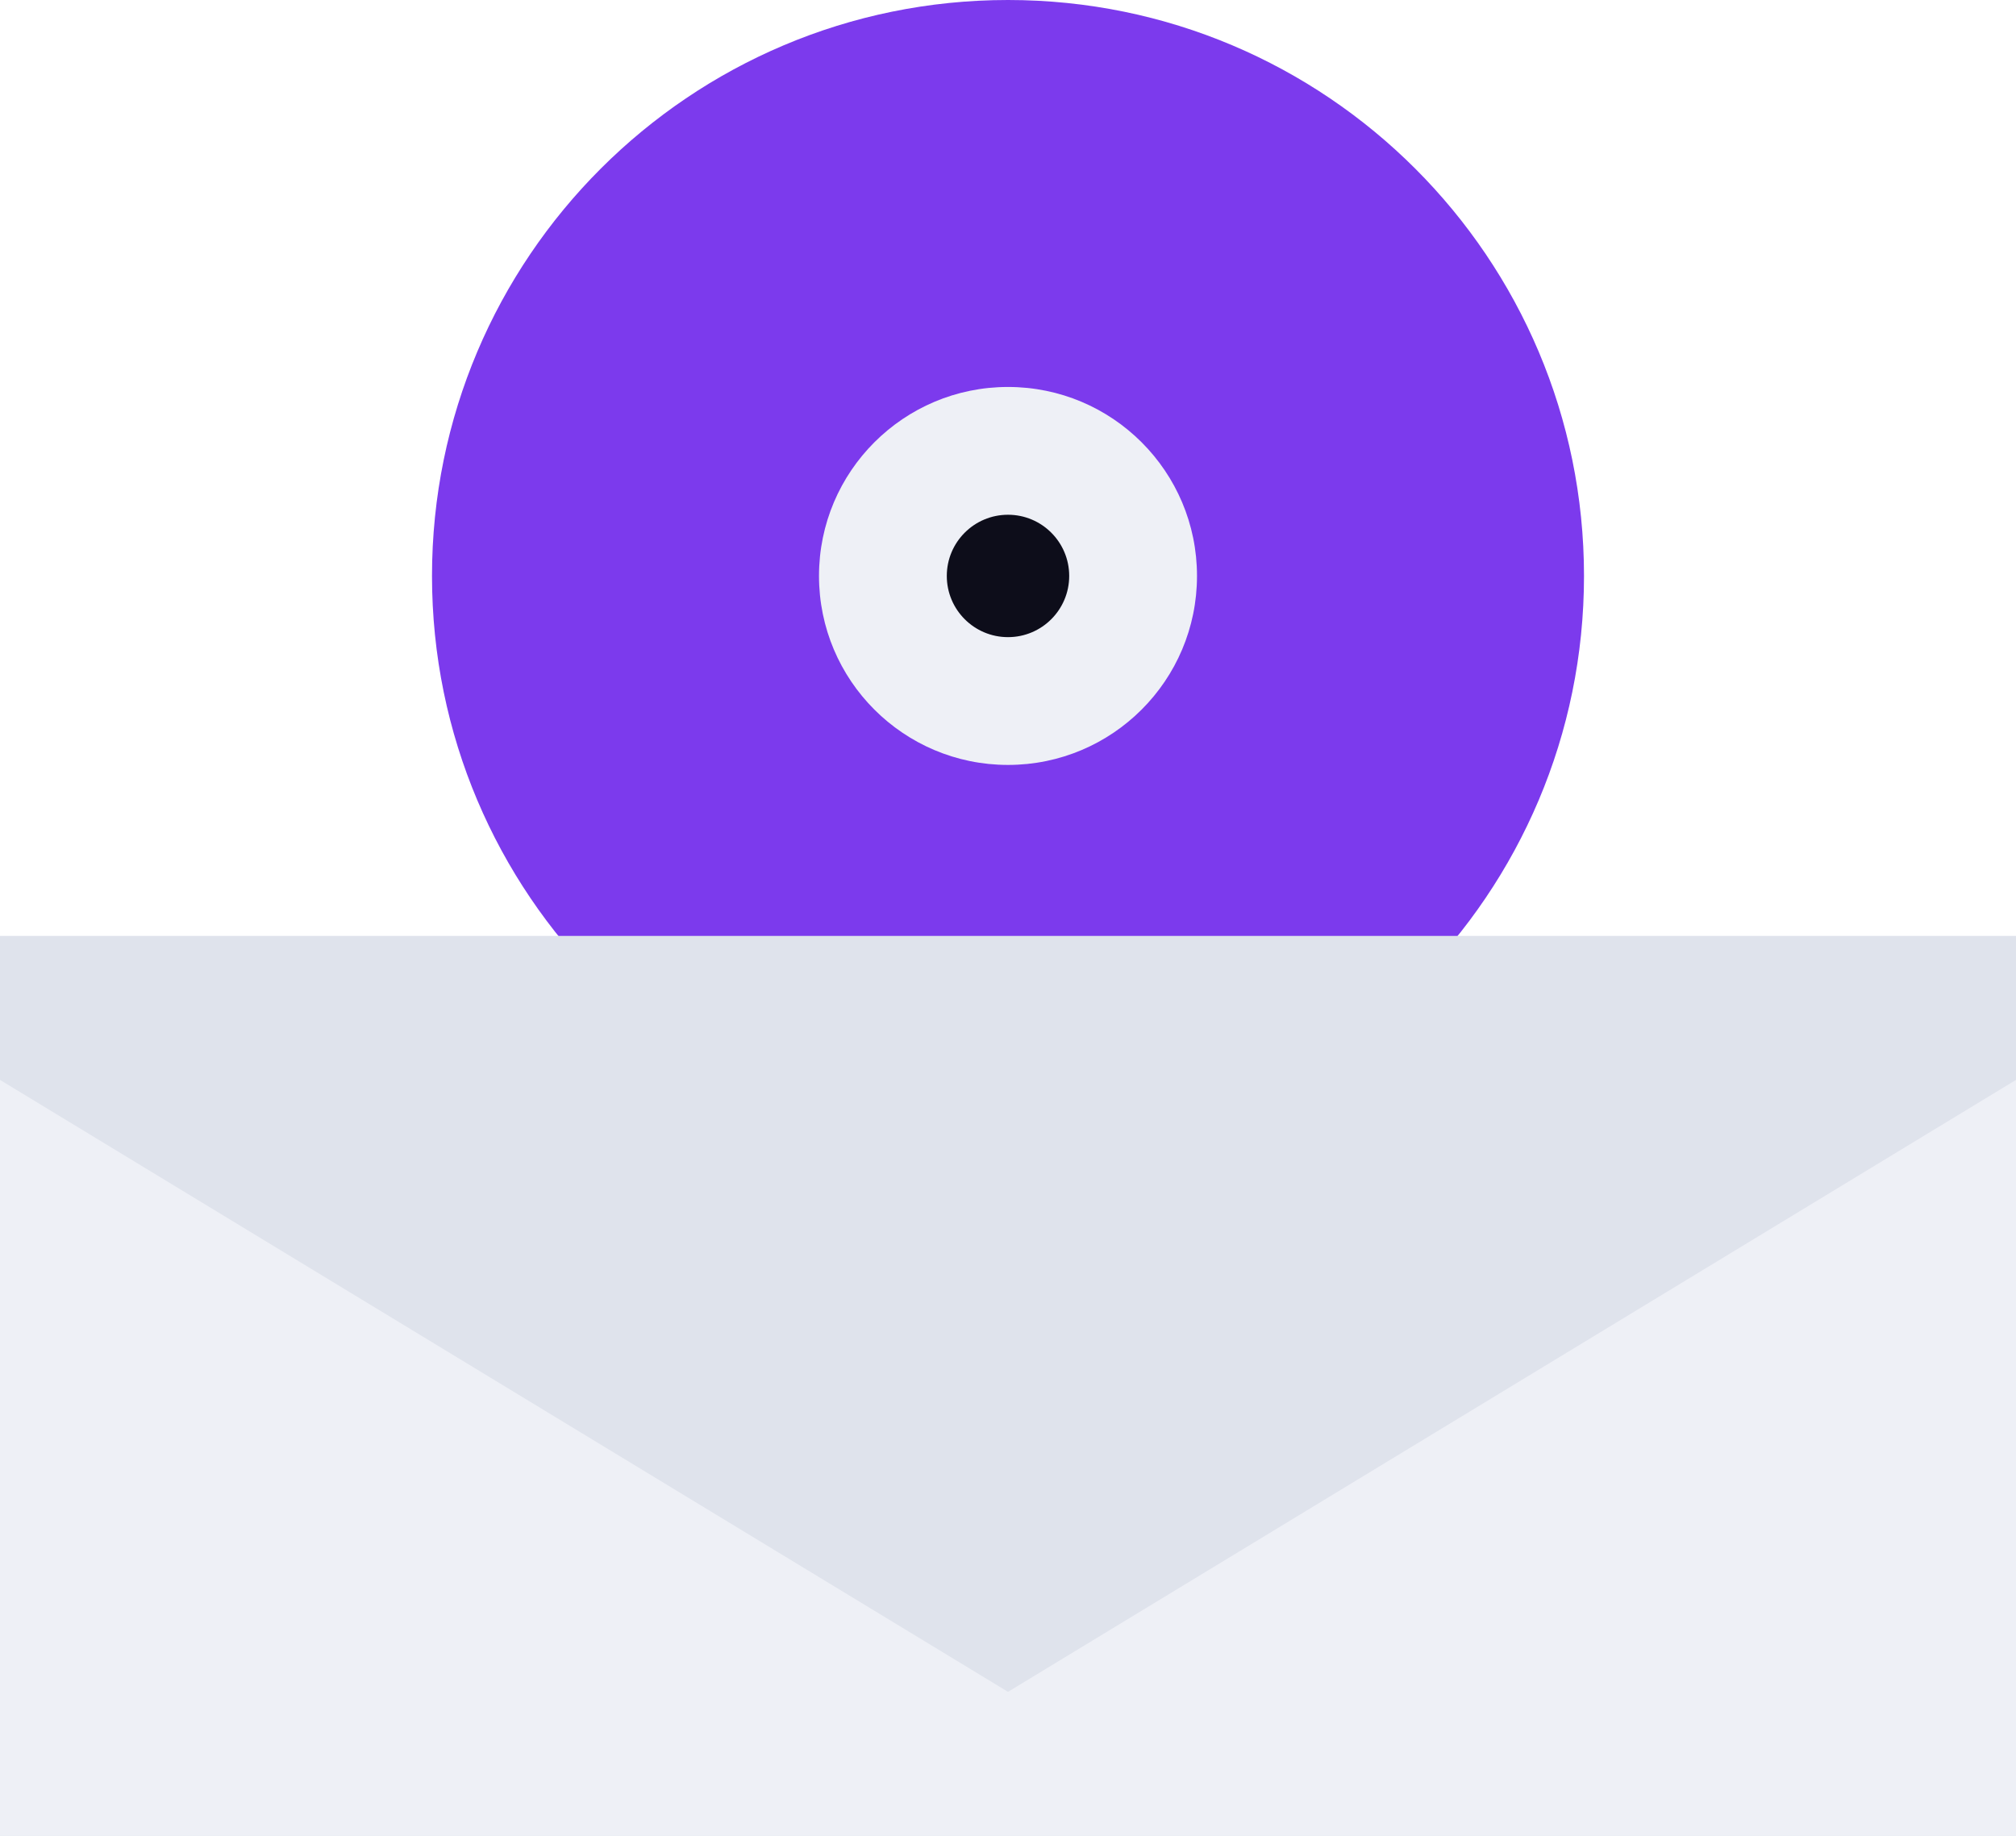
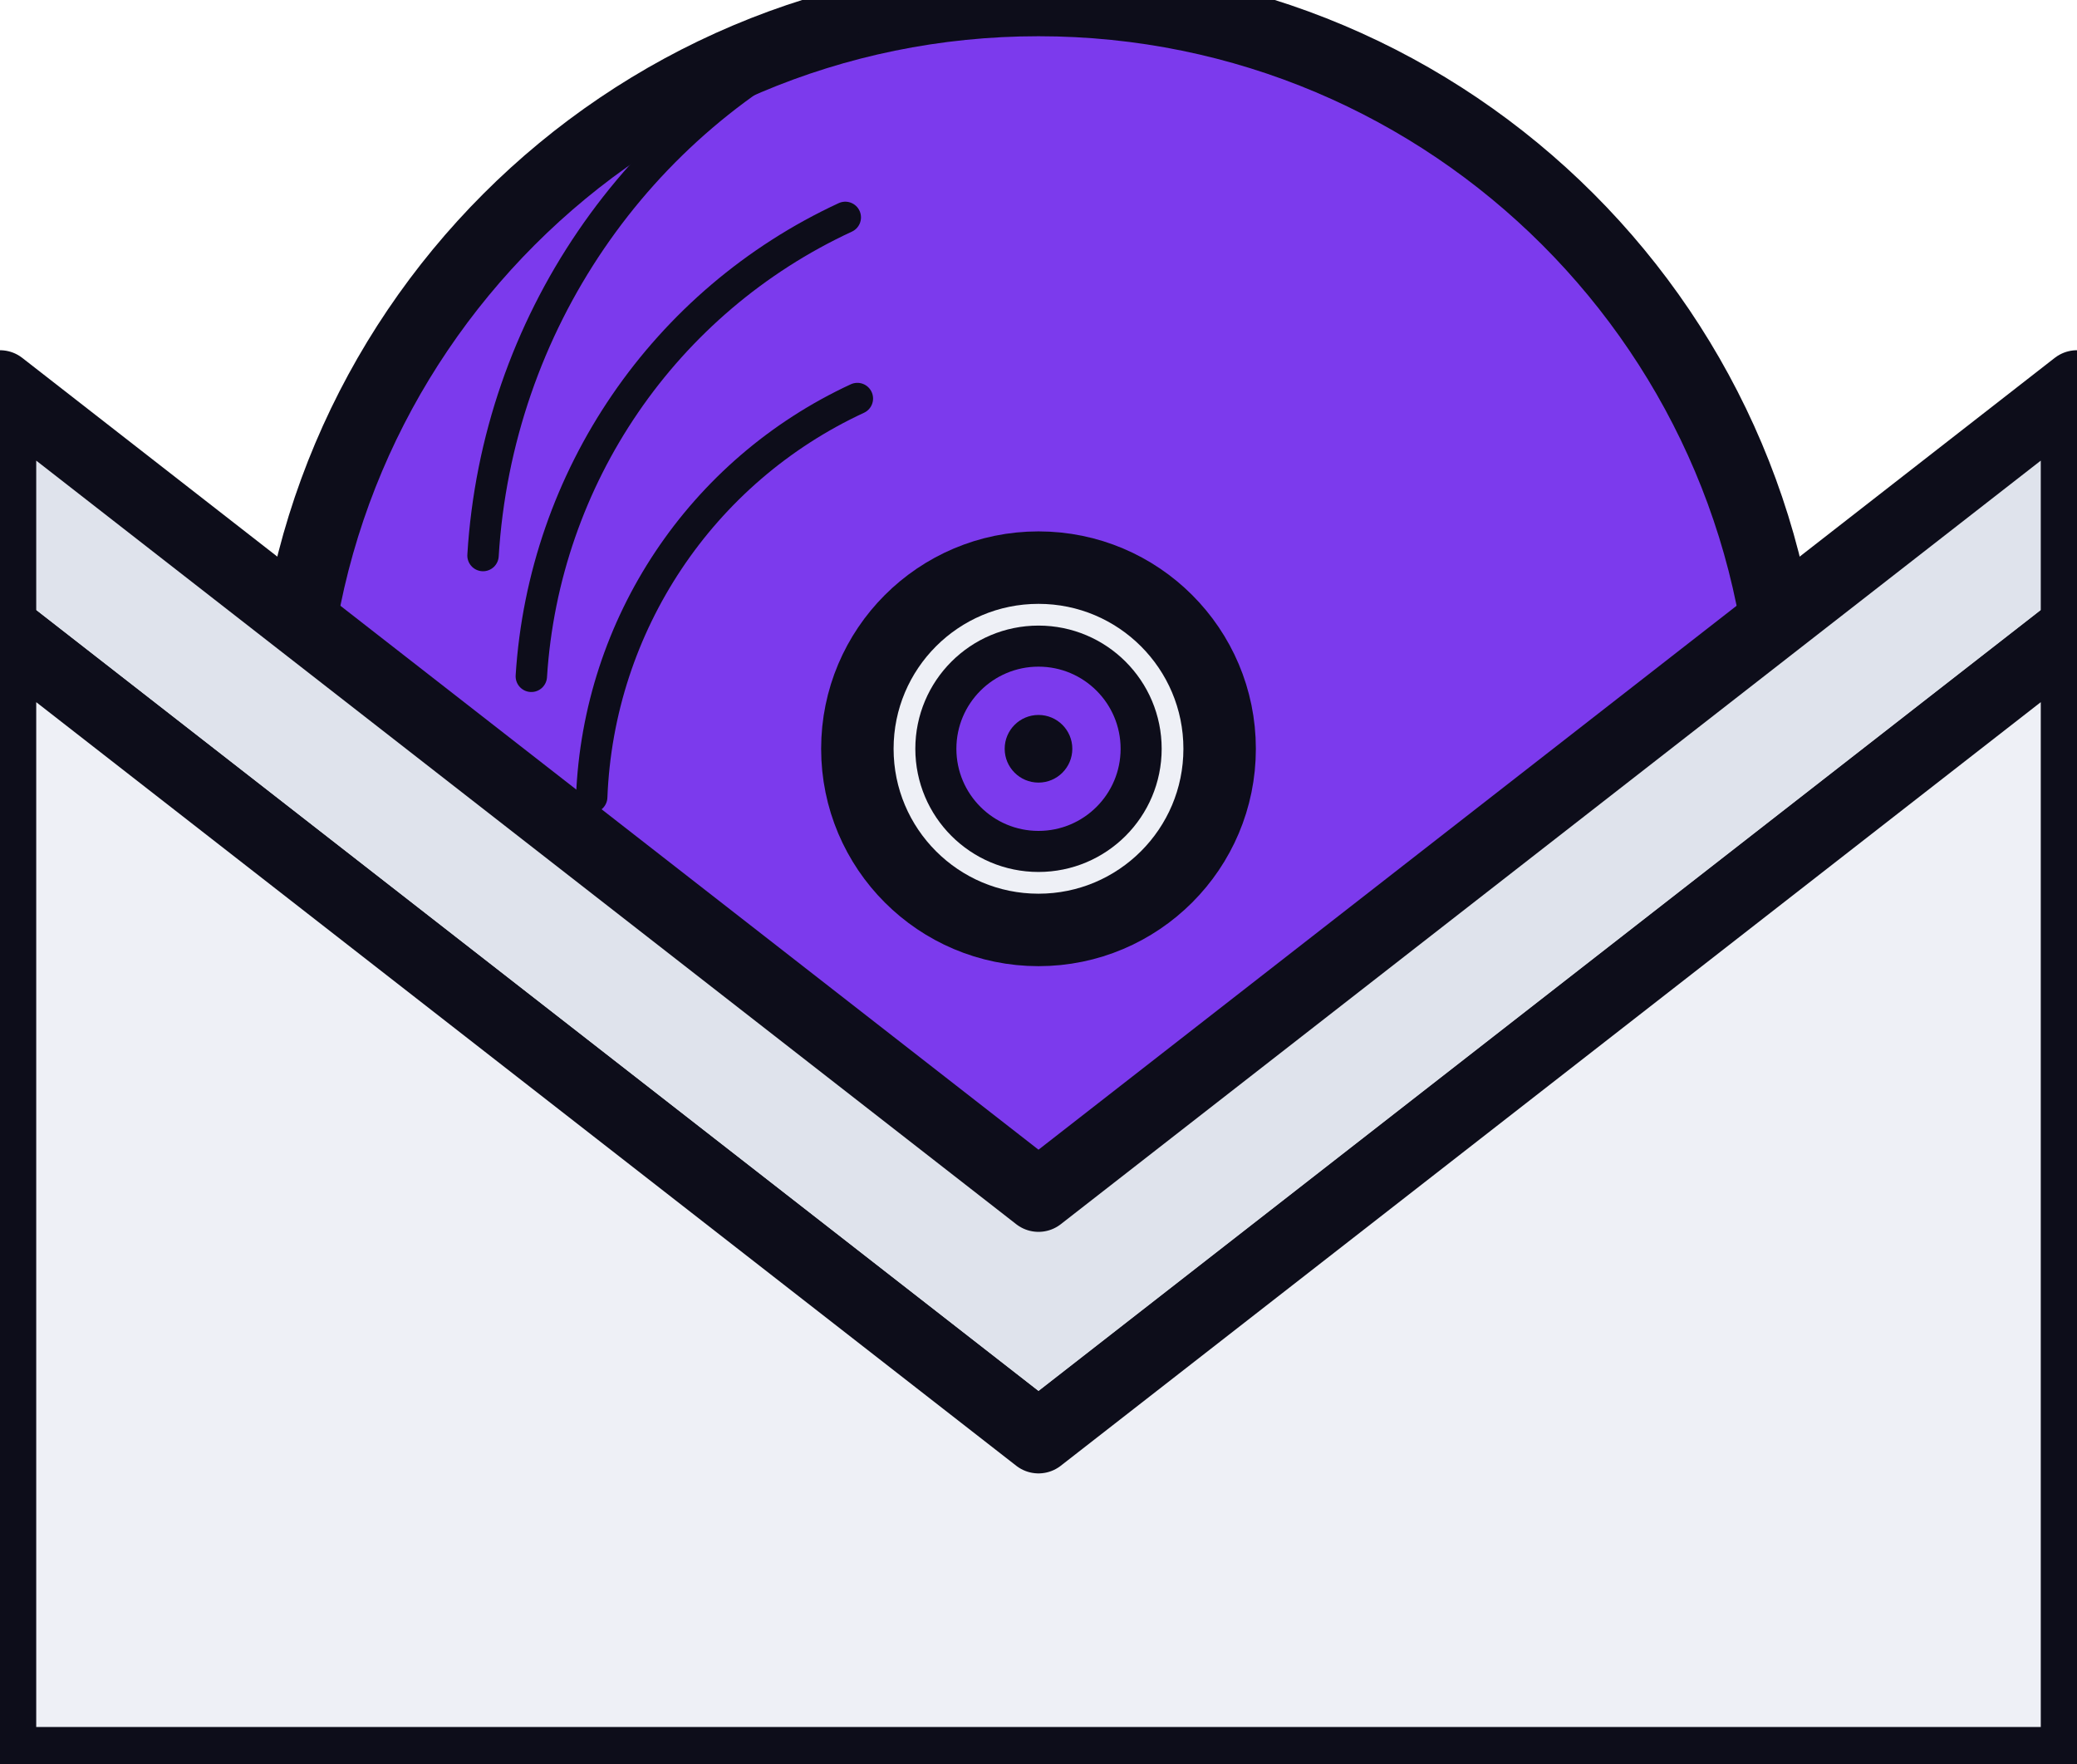
- <svg xmlns="http://www.w3.org/2000/svg" viewBox="4 4 112 102" width="112" height="102">
-   <circle cx="60" cy="36" r="32" fill="#7c3aed" />
-   <circle cx="60" cy="36" r="10.5" fill="#eef0f6" />
-   <circle cx="60" cy="36" r="3.4" fill="#0d0d1a" />
-   <path d="M4 56 L116 56 L116 106 L4 106 Z" fill="#dfe3ec" />
-   <path d="M4 106 L4 64 L60 98 L116 64 L116 106 Z" fill="#eef0f6" />
+ <svg xmlns="http://www.w3.org/2000/svg" viewBox="14 24 172 146" width="172" height="146">
+   <g stroke="#0d0d1a" stroke-width="6" stroke-linejoin="round" stroke-linecap="round">
+     <circle cx="100" cy="86" r="62" fill="#7c3aed" />
+     <g fill="none" stroke="#0d0d1a" stroke-width="2.6" stroke-linecap="round">
+       <path d="M54 70 A52 52 0 0 1 84 26" />
+       <path d="M58 80 A45 45 0 0 1 84 42" />
+       <path d="M63 90 A38 38 0 0 1 85 57" />
+     </g>
+     <circle cx="100" cy="86" r="15" fill="#eef0f6" />
+     <circle cx="100" cy="86" r="8.5" fill="#7c3aed" stroke-width="3.4" />
+     <circle cx="100" cy="86" r="2.8" fill="#0d0d1a" stroke="none" />
+     <path d="M14 76 L14 56 L100 123 L186 56 L186 76 L100 143 Z" fill="#dfe3ec" />
+     <path d="M14 76 L100 143 L186 76 L186 170 L14 170 Z" fill="#eef0f6" />
+   </g>
</svg>
